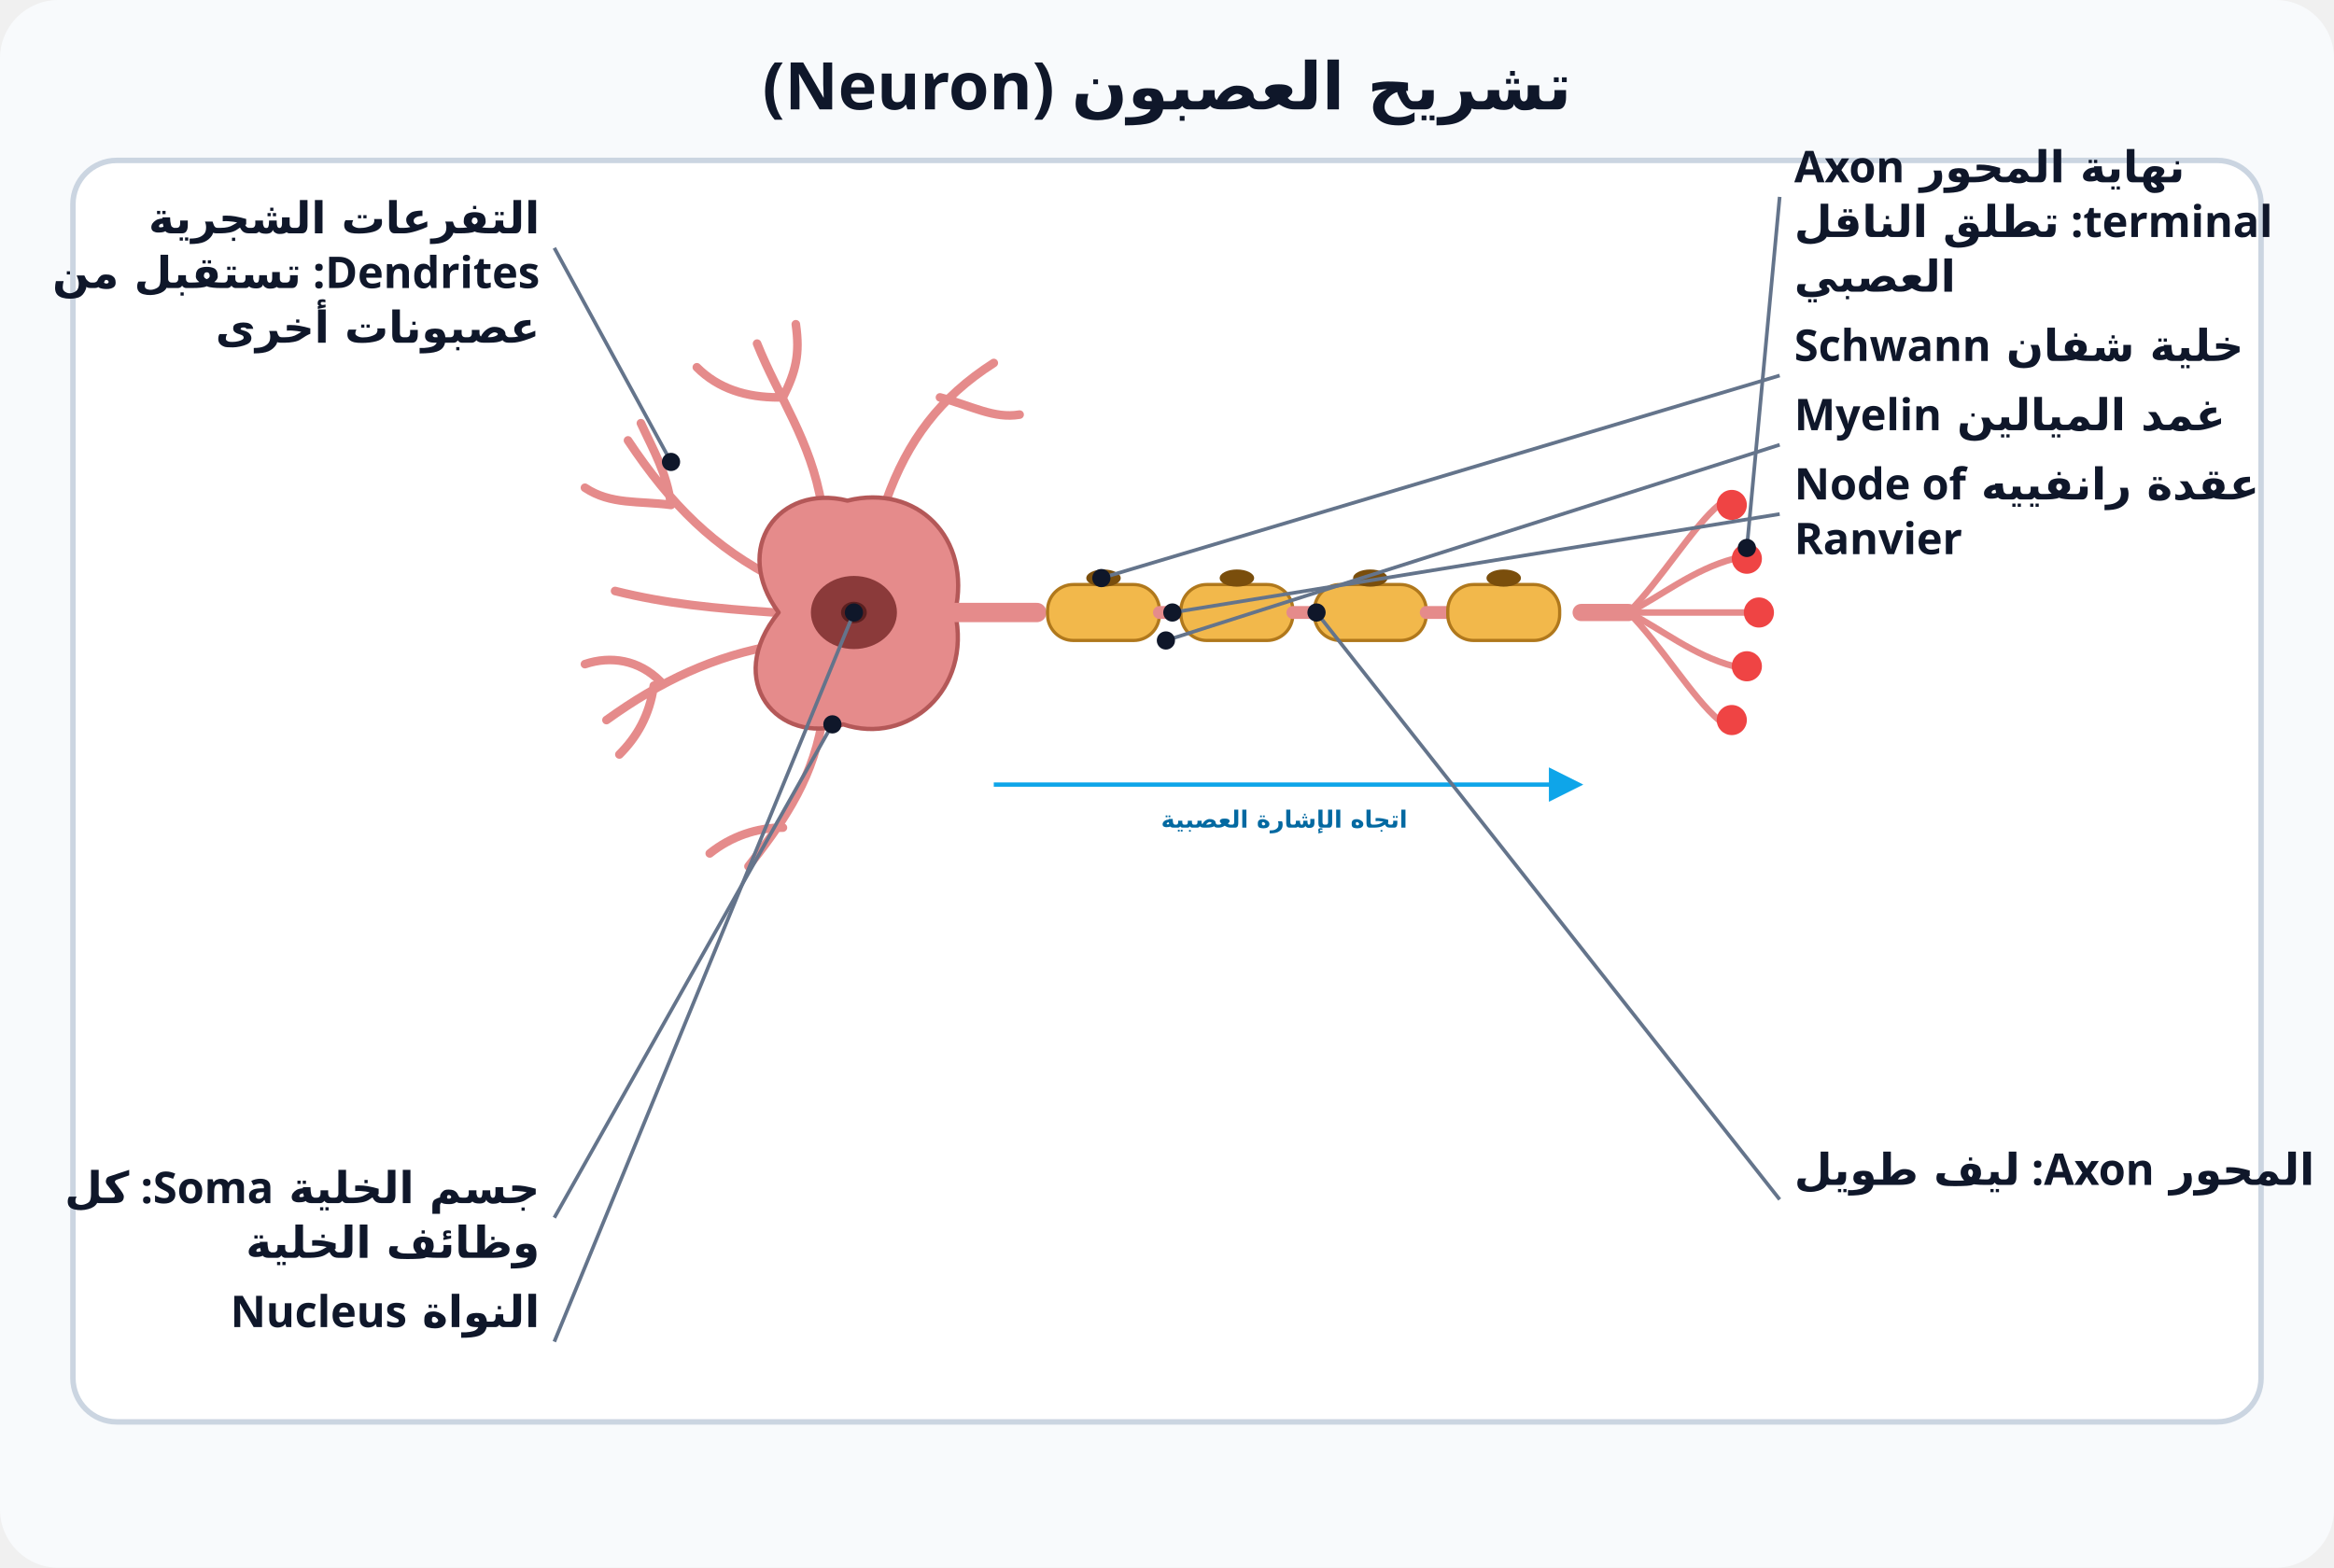
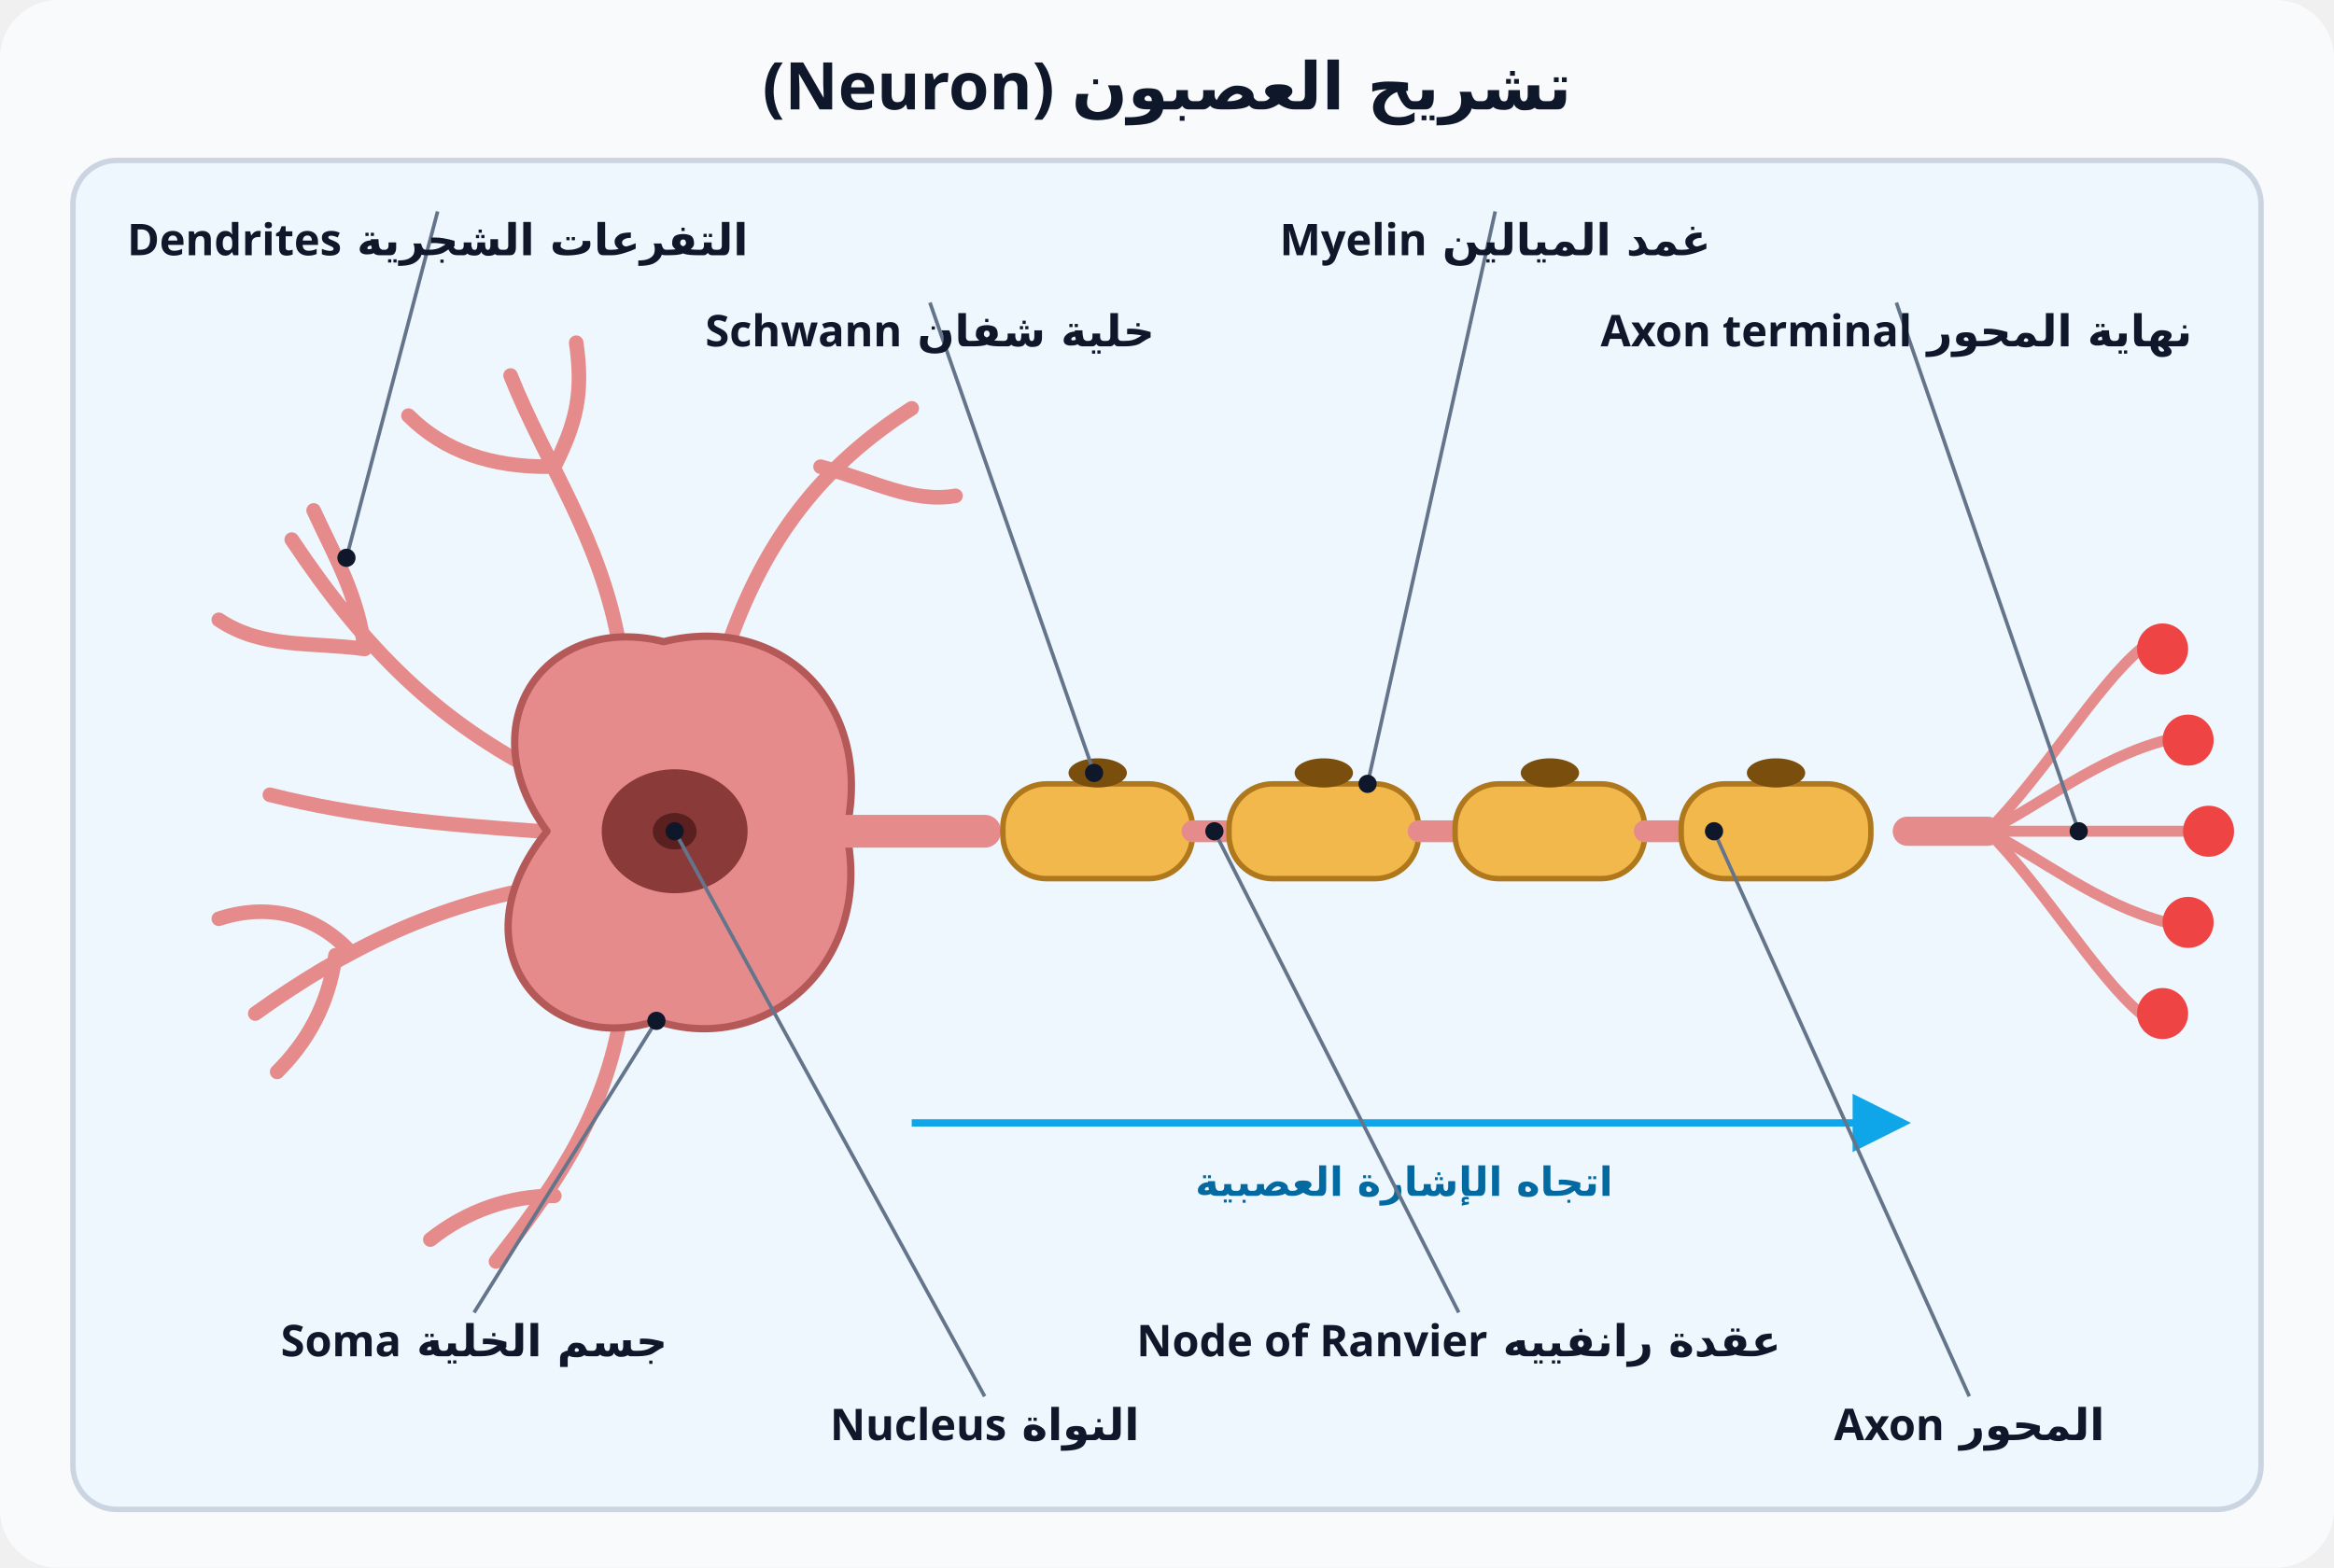
<svg xmlns="http://www.w3.org/2000/svg" viewBox="0 0 640 430" font-family="Cairo, Tahoma, sans-serif" direction="rtl">
  <rect width="640" height="430" rx="16" fill="#f8fafc" />
  <text x="320" y="30" text-anchor="middle" font-size="18" font-weight="800" fill="#0f172a">تشريح العصبون (Neuron)</text>
-   <rect x="20" y="44" width="600" height="346" rx="12" fill="#fff" stroke="#cbd5e1" stroke-width="1.5" />
-   <g transform="translate(125 50) scale(0.59)">
+   <rect x="20" y="44" width="600" height="370" rx="12" fill="#eef7fd" stroke="#cbd5e1" stroke-width="1.5" />
+   <g transform="translate(0 28)">
    <path d="M150,185 C120,170 100,150 80,120 M100,150 C85,148 72,150 60,142 M100,150 C98,135 92,125 86,112" fill="none" stroke="#e58b8b" stroke-width="4" stroke-linecap="round" stroke-linejoin="round" />
    <path d="M170,150 C165,120 150,100 140,75 M150,100 C135,100 122,96 112,86 M152,100 C158,88 160,80 158,66" fill="none" stroke="#e58b8b" stroke-width="4" stroke-linecap="round" stroke-linejoin="round" />
    <path d="M200,148 C210,120 225,100 250,84 M225,100 C240,104 250,110 262,108" fill="none" stroke="#e58b8b" stroke-width="4" stroke-linecap="round" stroke-linejoin="round" />
    <path d="M150,215 C120,220 95,232 70,250 M95,232 C85,222 72,220 60,224 M92,234 C90,248 84,258 76,266" fill="none" stroke="#e58b8b" stroke-width="4" stroke-linecap="round" stroke-linejoin="round" />
    <path d="M170,252 C165,280 150,300 136,318 M152,300 C140,300 128,304 118,312" fill="none" stroke="#e58b8b" stroke-width="4" stroke-linecap="round" stroke-linejoin="round" />
    <path d="M148,200 C120,198 98,196 74,190" fill="none" stroke="#e58b8b" stroke-width="4" stroke-linecap="round" stroke-linejoin="round" />
    <path d="M150,200 C128,170 150,140 182,148 C214,140 240,165 232,200 C240,236 210,262 180,252 C150,262 124,232 150,200 Z" fill="#e58b8b" stroke="#b45858" stroke-width="2" stroke-linecap="round" stroke-linejoin="round" />
    <ellipse cx="185" cy="200" rx="20" ry="17" fill="#8b3a3a" stroke="none" stroke-width="1.5" />
    <ellipse cx="185" cy="200" rx="6" ry="5" fill="#5a1f1f" stroke="none" stroke-width="1.5" />
    <path d="M232,200 L270,200" fill="none" stroke="#e58b8b" stroke-width="9" stroke-linecap="round" stroke-linejoin="round" />
    <rect x="275" y="187" width="52" height="26" rx="12" fill="#f2b84b" stroke="#b0781c" stroke-width="1.5" />
    <ellipse cx="301" cy="184" rx="8" ry="4" fill="#7a4e0c" stroke="none" stroke-width="1.5" />
    <path d="M327,200 L337,200" fill="none" stroke="#e58b8b" stroke-width="6" stroke-linecap="round" stroke-linejoin="round" />
    <rect x="337" y="187" width="52" height="26" rx="12" fill="#f2b84b" stroke="#b0781c" stroke-width="1.5" />
    <ellipse cx="363" cy="184" rx="8" ry="4" fill="#7a4e0c" stroke="none" stroke-width="1.5" />
    <path d="M389,200 L399,200" fill="none" stroke="#e58b8b" stroke-width="6" stroke-linecap="round" stroke-linejoin="round" />
    <rect x="399" y="187" width="52" height="26" rx="12" fill="#f2b84b" stroke="#b0781c" stroke-width="1.5" />
    <ellipse cx="425" cy="184" rx="8" ry="4" fill="#7a4e0c" stroke="none" stroke-width="1.5" />
    <path d="M451,200 L461,200" fill="none" stroke="#e58b8b" stroke-width="6" stroke-linecap="round" stroke-linejoin="round" />
    <rect x="461" y="187" width="52" height="26" rx="12" fill="#f2b84b" stroke="#b0781c" stroke-width="1.5" />
    <ellipse cx="487" cy="184" rx="8" ry="4" fill="#7a4e0c" stroke="none" stroke-width="1.5" />
    <path d="M523,200 L545,200" fill="none" stroke="#e58b8b" stroke-width="8" stroke-linecap="round" stroke-linejoin="round" />
    <path d="M545,200 C560,185.0 575,160.0 587.0,150" fill="none" stroke="#e58b8b" stroke-width="3" stroke-linecap="round" stroke-linejoin="round" />
    <circle cx="593.0" cy="150" r="7" fill="#ef4444" stroke="none" stroke-width="1.5" />
    <path d="M545,200 C560,192.5 575,180.0 594.0,175" fill="none" stroke="#e58b8b" stroke-width="3" stroke-linecap="round" stroke-linejoin="round" />
    <circle cx="600.0" cy="175" r="7" fill="#ef4444" stroke="none" stroke-width="1.5" />
    <path d="M545,200 C560,200.0 575,200.0 599.6,200" fill="none" stroke="#e58b8b" stroke-width="3" stroke-linecap="round" stroke-linejoin="round" />
    <circle cx="605.6" cy="200" r="7" fill="#ef4444" stroke="none" stroke-width="1.5" />
    <path d="M545,200 C560,207.5 575,220.0 594.0,225" fill="none" stroke="#e58b8b" stroke-width="3" stroke-linecap="round" stroke-linejoin="round" />
    <circle cx="600.0" cy="225" r="7" fill="#ef4444" stroke="none" stroke-width="1.5" />
    <path d="M545,200 C560,215.0 575,240.0 587.0,250" fill="none" stroke="#e58b8b" stroke-width="3" stroke-linecap="round" stroke-linejoin="round" />
    <circle cx="593.0" cy="250" r="7" fill="#ef4444" stroke="none" stroke-width="1.5" />
    <defs>
      <marker id="a7528" markerWidth="8" markerHeight="8" refX="6" refY="4" orient="auto">
        <path d="M0,0 L8,4 L0,8 z" fill="#0ea5e9" />
      </marker>
    </defs>
    <line x1="250" y1="280" x2="520" y2="280" stroke="#0ea5e9" stroke-width="2" marker-end="url(#a7528)" />
    <text x="385" y="300" text-anchor="middle" font-size="11" font-weight="600" fill="#0369a1">اتجاه الإشارة العصبية</text>
  </g>
-   <line x1="184.0" y1="126.7" x2="152" y2="68" stroke="#64748b" stroke-width="1" />
-   <circle cx="184.0" cy="126.7" r="2.5" fill="#0f172a" stroke="none" stroke-width="1.5" />
-   <text x="148" y="64" text-anchor="start" font-size="12" font-weight="600" fill="#0f172a">التفرعات الشجرية</text>
-   <text x="148" y="79" text-anchor="start" font-size="12" font-weight="600" fill="#0f172a">Dendrites: تستقبل من</text>
-   <text x="148" y="94" text-anchor="start" font-size="12" font-weight="600" fill="#0f172a">عصبونات أخرى</text>
-   <line x1="228.25" y1="198.68" x2="152" y2="334" stroke="#64748b" stroke-width="1" />
-   <circle cx="228.25" cy="198.68" r="2.5" fill="#0f172a" stroke="none" stroke-width="1.5" />
-   <text x="148" y="330" text-anchor="start" font-size="12" font-weight="600" fill="#0f172a">جسم الخلية Soma: كل</text>
-   <text x="148" y="345" text-anchor="start" font-size="12" font-weight="600" fill="#0f172a">وظائف الخلية</text>
-   <line x1="234.15" y1="168.0" x2="152" y2="368" stroke="#64748b" stroke-width="1" />
-   <circle cx="234.15" cy="168.0" r="2.5" fill="#0f172a" stroke="none" stroke-width="1.5" />
-   <text x="148" y="364" text-anchor="start" font-size="12" font-weight="600" fill="#0f172a">النواة Nucleus</text>
-   <line x1="479.0" y1="150.3" x2="488" y2="54" stroke="#64748b" stroke-width="1" />
-   <circle cx="479.0" cy="150.3" r="2.5" fill="#0f172a" stroke="none" stroke-width="1.5" />
-   <text x="492" y="50" text-anchor="end" font-size="12" font-weight="600" fill="#0f172a">نهاية المحور Axon</text>
-   <text x="492" y="65" text-anchor="end" font-size="12" font-weight="600" fill="#0f172a">terminal: تطلق الناقل</text>
-   <text x="492" y="80" text-anchor="end" font-size="12" font-weight="600" fill="#0f172a">العصبي</text>
-   <line x1="302.0" y1="158.56" x2="488" y2="103" stroke="#64748b" stroke-width="1" />
-   <circle cx="302.0" cy="158.56" r="2.5" fill="#0f172a" stroke="none" stroke-width="1.5" />
-   <text x="492" y="99" text-anchor="end" font-size="12" font-weight="600" fill="#0f172a">خلية شفان Schwann</text>
-   <line x1="319.7" y1="175.67" x2="488" y2="122" stroke="#64748b" stroke-width="1" />
-   <circle cx="319.7" cy="175.67" r="2.5" fill="#0f172a" stroke="none" stroke-width="1.5" />
-   <text x="492" y="118" text-anchor="end" font-size="12" font-weight="600" fill="#0f172a">غمد الميالين Myelin</text>
-   <line x1="321.47" y1="168.0" x2="488" y2="141" stroke="#64748b" stroke-width="1" />
-   <circle cx="321.47" cy="168.0" r="2.5" fill="#0f172a" stroke="none" stroke-width="1.5" />
-   <text x="492" y="137" text-anchor="end" font-size="12" font-weight="600" fill="#0f172a">عقدة رانفييه Node of</text>
-   <text x="492" y="152" text-anchor="end" font-size="12" font-weight="600" fill="#0f172a">Ranvier</text>
-   <line x1="361.0" y1="168.0" x2="488" y2="329" stroke="#64748b" stroke-width="1" />
-   <circle cx="361.0" cy="168.0" r="2.5" fill="#0f172a" stroke="none" stroke-width="1.5" />
-   <text x="492" y="325" text-anchor="end" font-size="12" font-weight="600" fill="#0f172a">المحور Axon: ليف طويل</text>
+   <line x1="95" y1="153" x2="120" y2="58" stroke="#64748b" stroke-width="1" />
+   <circle cx="95" cy="153" r="2.5" fill="#0f172a" stroke="none" stroke-width="1.5" />
+   <text x="120" y="70" text-anchor="middle" font-size="12" font-weight="700" fill="#0f172a">التفرعات الشجرية Dendrites</text>
+   <line x1="300" y1="212" x2="255" y2="83" stroke="#64748b" stroke-width="1" />
+   <circle cx="300" cy="212" r="2.5" fill="#0f172a" stroke="none" stroke-width="1.5" />
+   <text x="255" y="95" text-anchor="middle" font-size="12" font-weight="700" fill="#0f172a">خلية شفان Schwann</text>
+   <line x1="375" y1="215" x2="410" y2="58" stroke="#64748b" stroke-width="1" />
+   <circle cx="375" cy="215" r="2.5" fill="#0f172a" stroke="none" stroke-width="1.5" />
+   <text x="410" y="70" text-anchor="middle" font-size="12" font-weight="700" fill="#0f172a">غمد الميالين Myelin</text>
+   <line x1="570" y1="228" x2="520" y2="83" stroke="#64748b" stroke-width="1" />
+   <circle cx="570" cy="228" r="2.5" fill="#0f172a" stroke="none" stroke-width="1.5" />
+   <text x="520" y="95" text-anchor="middle" font-size="12" font-weight="700" fill="#0f172a">نهاية المحور Axon terminal</text>
+   <line x1="180" y1="280" x2="130" y2="360" stroke="#64748b" stroke-width="1" />
+   <circle cx="180" cy="280" r="2.5" fill="#0f172a" stroke="none" stroke-width="1.5" />
+   <text x="130" y="372" text-anchor="middle" font-size="12" font-weight="700" fill="#0f172a">جسم الخلية Soma</text>
+   <line x1="185" y1="228" x2="270" y2="383" stroke="#64748b" stroke-width="1" />
+   <circle cx="185" cy="228" r="2.5" fill="#0f172a" stroke="none" stroke-width="1.5" />
+   <text x="270" y="395" text-anchor="middle" font-size="12" font-weight="700" fill="#0f172a">النواة Nucleus</text>
+   <line x1="333" y1="228" x2="400" y2="360" stroke="#64748b" stroke-width="1" />
+   <circle cx="333" cy="228" r="2.5" fill="#0f172a" stroke="none" stroke-width="1.5" />
+   <text x="400" y="372" text-anchor="middle" font-size="12" font-weight="700" fill="#0f172a">عقدة رانفييه Node of Ranvier</text>
+   <line x1="470" y1="228" x2="540" y2="383" stroke="#64748b" stroke-width="1" />
+   <circle cx="470" cy="228" r="2.5" fill="#0f172a" stroke="none" stroke-width="1.5" />
+   <text x="540" y="395" text-anchor="middle" font-size="12" font-weight="700" fill="#0f172a">المحور Axon</text>
+   <text x="320" y="60" text-anchor="middle" font-size="1" font-weight="600" fill="#0f172a" />
</svg>
